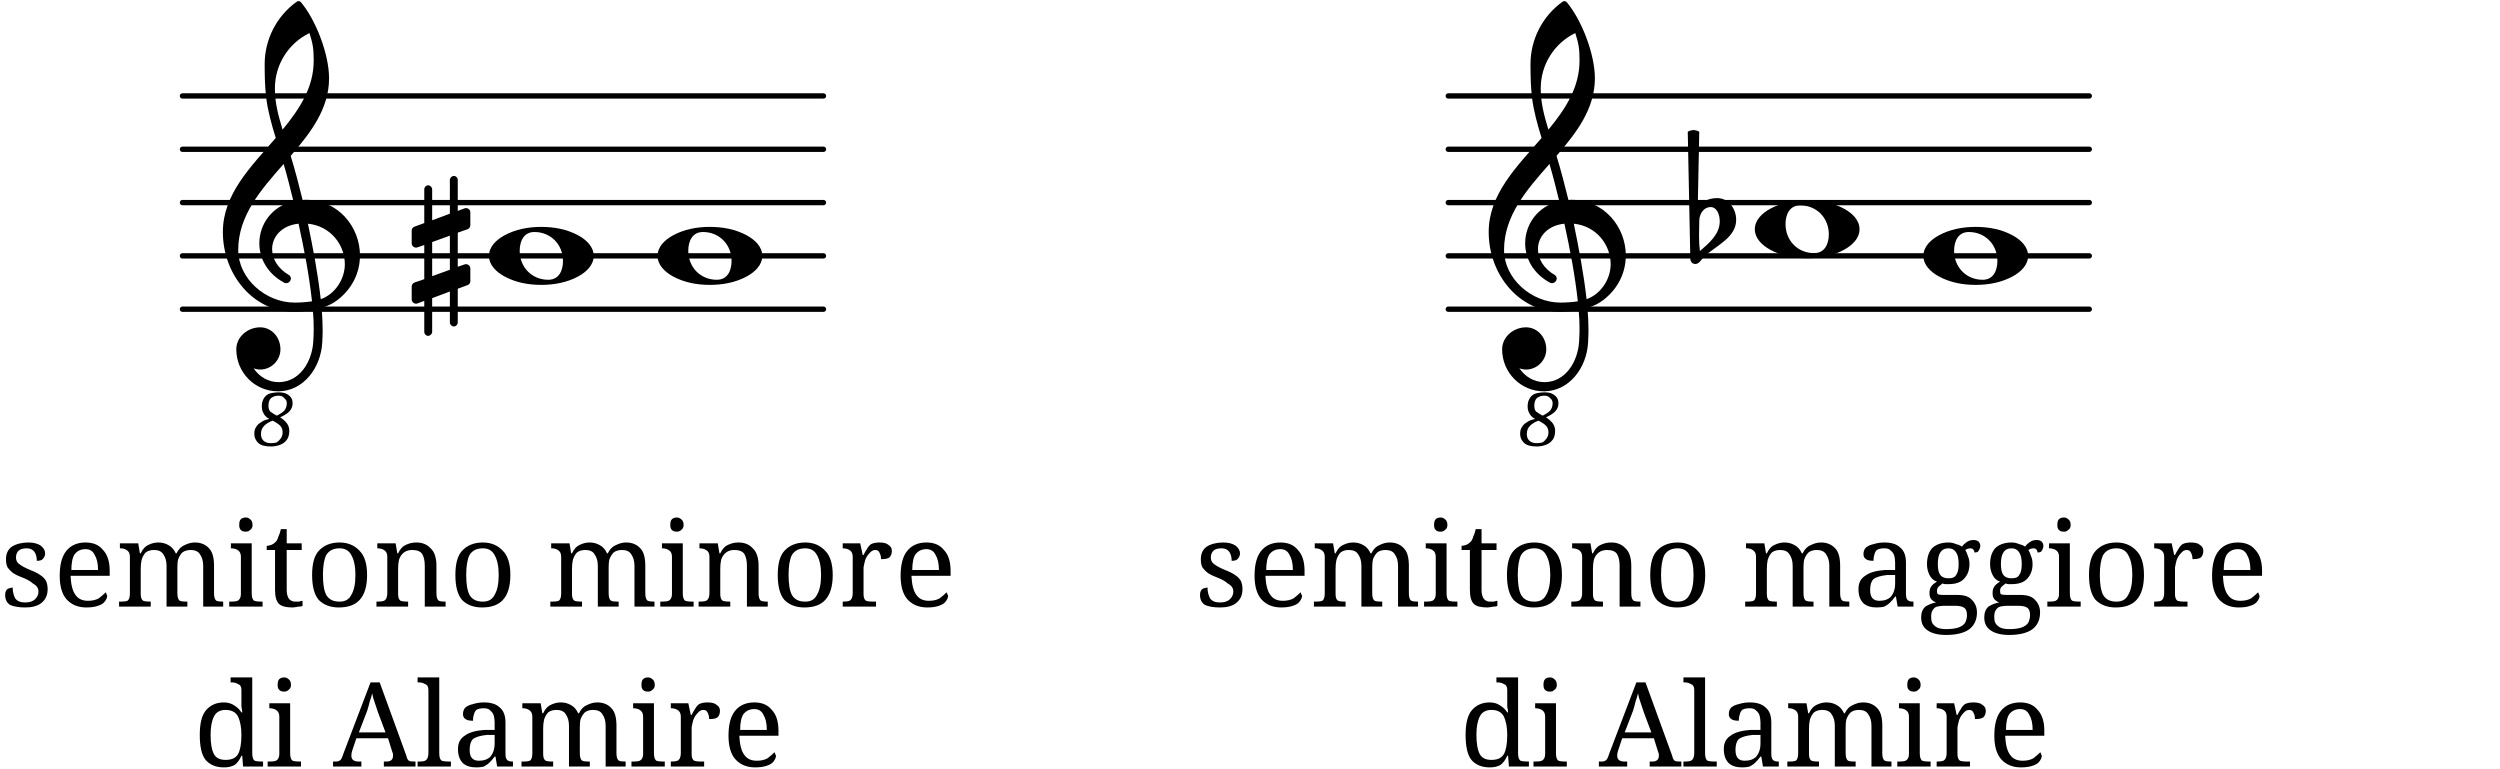
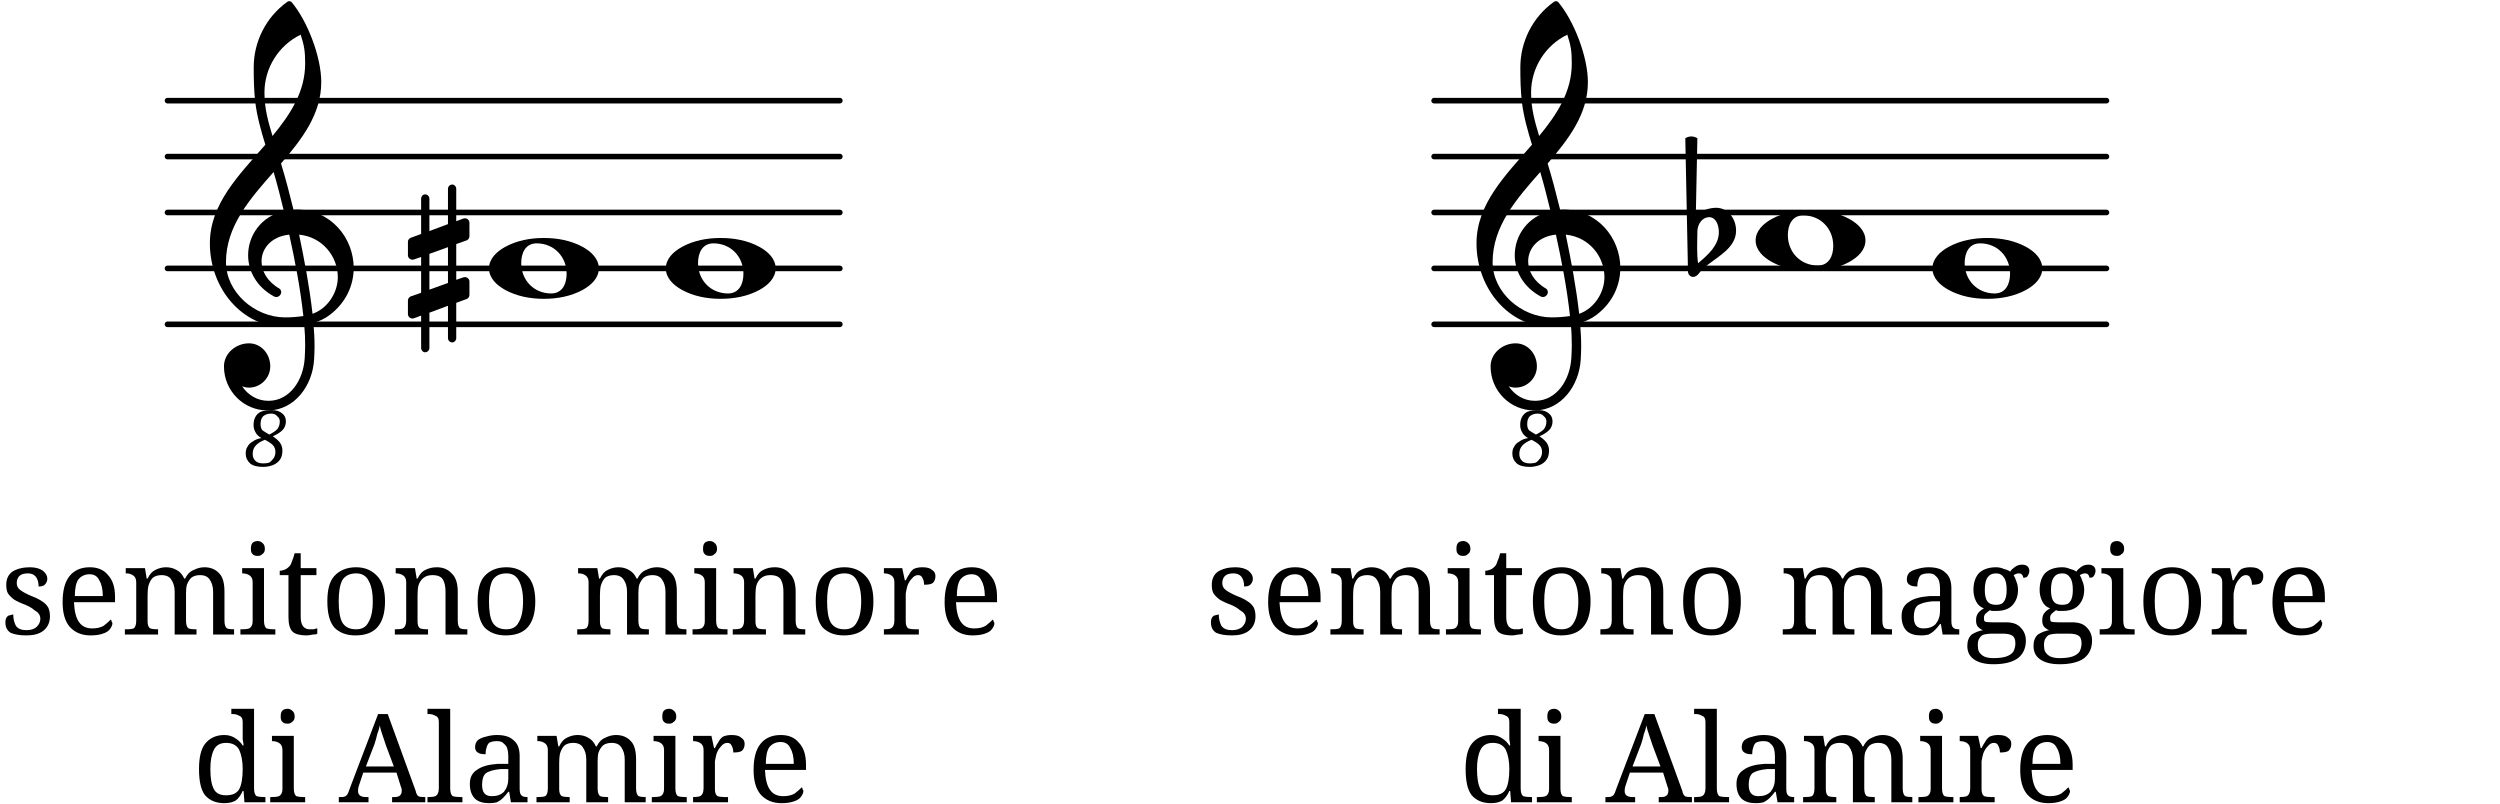
- <svg xmlns="http://www.w3.org/2000/svg" xmlns:xlink="http://www.w3.org/1999/xlink" version="1.2" width="82.40mm" height="25.32mm" viewBox="0 -0 46.889 14.41">
+ <svg xmlns="http://www.w3.org/2000/svg" xmlns:xlink="http://www.w3.org/1999/xlink" version="1.2" width="78.56mm" height="25.25mm" viewBox="0 -0 44.704 14.37">
  <style type="text/css">

tspan { white-space: pre; }

</style>
-   <g transform="translate(3.3695, 5.8)">
+   <g transform="translate(2.9427, 5.8)">
    <line stroke-linejoin="round" stroke-linecap="round" stroke-width="0.1" stroke="currentColor" x1="0.05" y1="0" x2="12.074" y2="0" />
  </g>
-   <g transform="translate(3.3695, 4.8)">
+   <g transform="translate(2.9427, 4.8)">
    <line stroke-linejoin="round" stroke-linecap="round" stroke-width="0.1" stroke="currentColor" x1="0.05" y1="0" x2="12.074" y2="0" />
  </g>
-   <g transform="translate(3.3695, 3.8)">
+   <g transform="translate(2.9427, 3.8)">
    <line stroke-linejoin="round" stroke-linecap="round" stroke-width="0.1" stroke="currentColor" x1="0.05" y1="0" x2="12.074" y2="0" />
  </g>
-   <g transform="translate(3.3695, 2.8)">
+   <g transform="translate(2.9427, 2.8)">
    <line stroke-linejoin="round" stroke-linecap="round" stroke-width="0.1" stroke="currentColor" x1="0.05" y1="0" x2="12.074" y2="0" />
  </g>
-   <g transform="translate(3.3695, 1.8)">
+   <g transform="translate(2.9427, 1.8)">
    <line stroke-linejoin="round" stroke-linecap="round" stroke-width="0.1" stroke="currentColor" x1="0.05" y1="0" x2="12.074" y2="0" />
  </g>
  <a style="color:inherit;" xlink:href="textedit:///home/johannes/common-lisp/setzkasten/lilypond-export/b5-c4-m2-c.ly:40:50:51">
-     <g transform="translate(12.3315, 4.8)">
+     <g transform="translate(11.9047, 4.8)">
      <path transform="scale(0.004, -0.004)" d="M213 112c-50 0 -69 -43 -69 -88c0 -77 57 -136 134 -136c50 0 69 43 69 88c0 77 -57 136 -134 136zM491 0c0 -43 -34 -75 -72 -96c-53 -29 -114 -40 -174 -40s-120 11 -173 40c-38 21 -72 53 -72 96s34 75 72 96c53 29 113 40 173 40s121 -11 174 -40 c38 -21 72 -53 72 -96z" fill="currentColor" />
    </g>
  </a>
-   <g transform="translate(7.7195, 4.8)">
+   <g transform="translate(7.2927, 4.8)">
    <path transform="scale(0.004, -0.004)" d="M216 -312c0 -10 -8 -19 -18 -19s-19 9 -19 19v145l-83 -31v-158c0 -10 -9 -19 -19 -19s-18 9 -18 19v145l-32 -12c-2 -1 -5 -1 -7 -1c-11 0 -20 9 -20 20v60c0 8 5 16 13 19l46 16v160l-32 -11c-2 -1 -5 -1 -7 -1c-11 0 -20 9 -20 20v60c0 8 5 15 13 18l46 17v158 c0 10 8 19 18 19s19 -9 19 -19v-145l83 31v158c0 10 9 19 19 19s18 -9 18 -19v-145l32 12c2 1 5 1 7 1c11 0 20 -9 20 -20v-60c0 -8 -5 -16 -13 -19l-46 -16v-160l32 11c2 1 5 1 7 1c11 0 20 -9 20 -20v-60c0 -8 -5 -15 -13 -18l-46 -17v-158zM96 65v-160l83 30v160z" fill="currentColor" />
  </g>
  <a style="color:inherit;" xlink:href="textedit:///home/johannes/common-lisp/setzkasten/lilypond-export/b5-c4-m2-c.ly:38:16:17">
</a>
-   <g transform="translate(4.7516, 8.3595)">
+   <g transform="translate(4.376, 8.334)">
    <text font-family="serif" font-style="italic" font-size="1.386" text-anchor="start" fill="currentColor">
      <tspan>8</tspan>
    </text>
  </g>
-   <g transform="translate(4.1695, 4.8)">
+   <g transform="translate(3.7427, 4.8)">
    <path transform="scale(0.004, -0.004)" d="M266 -635h-6c-108 0 -195 88 -195 197c0 58 53 103 112 103c54 0 95 -47 95 -103c0 -52 -43 -95 -95 -95c-11 0 -21 2 -31 6c26 -39 68 -65 117 -65h4zM461 -203c68 24 113 95 113 164c0 90 -66 179 -173 190c24 -116 46 -231 60 -354zM74 28c0 -135 129 -247 264 -247 c28 0 55 2 82 6c-14 127 -37 245 -63 364c-79 -8 -124 -61 -124 -119c0 -44 25 -91 81 -123c5 -5 7 -10 7 -15c0 -11 -10 -22 -22 -22c-3 0 -6 1 -9 2c-80 43 -117 115 -117 185c0 88 58 174 160 197c-14 58 -29 117 -46 175c-107 -121 -213 -243 -213 -403zM335 -262 c-188 0 -333 172 -333 374c0 177 131 306 248 441c-19 62 -37 125 -45 190c-6 52 -7 104 -7 156c0 115 55 224 149 292c6 5 14 5 20 0c71 -84 133 -245 133 -358c0 -143 -86 -255 -180 -364c21 -68 39 -138 56 -207c4 0 9 1 13 1c155 0 256 -128 256 -261 c0 -76 -33 -154 -107 -210c-22 -17 -47 -28 -73 -36c3 -35 5 -70 5 -105c0 -19 -1 -39 -2 -58c-7 -119 -88 -225 -202 -228l1 43c93 2 153 92 159 191c1 18 2 37 2 55c0 31 -1 61 -4 92c-29 -5 -58 -8 -89 -8zM428 916c0 55 -4 79 -20 129c-99 -48 -162 -149 -162 -259 c0 -74 18 -133 36 -194c80 97 146 198 146 324z" fill="currentColor" />
  </g>
  <a style="color:inherit;" xlink:href="textedit:///home/johannes/common-lisp/setzkasten/lilypond-export/b5-c4-m2-c.ly:40:43:44">
-     <g transform="translate(9.1695, 4.8)">
+     <g transform="translate(8.7427, 4.8)">
      <path transform="scale(0.004, -0.004)" d="M213 112c-50 0 -69 -43 -69 -88c0 -77 57 -136 134 -136c50 0 69 43 69 88c0 77 -57 136 -134 136zM491 0c0 -43 -34 -75 -72 -96c-53 -29 -114 -40 -174 -40s-120 11 -173 40c-38 21 -72 53 -72 96s34 75 72 96c53 29 113 40 173 40s121 -11 174 -40 c38 -21 72 -53 72 -96z" fill="currentColor" />
    </g>
  </a>
-   <g transform="translate(0, 11.3791)">
+   <g transform="translate(0, 11.3478)">
    <text font-family="serif" font-size="2.2" text-anchor="start" fill="currentColor">
      <tspan>semitono minore</tspan>
    </text>
  </g>
-   <g transform="translate(3.6192, 14.3791)">
+   <g transform="translate(3.4314, 14.3478)">
    <text font-family="serif" font-size="2.2" text-anchor="start" fill="currentColor">
      <tspan>di Alamire</tspan>
    </text>
  </g>
-   <g transform="translate(27.114, 5.8)">
+   <g transform="translate(25.5947, 5.8)">
    <line stroke-linejoin="round" stroke-linecap="round" stroke-width="0.1" stroke="currentColor" x1="0.05" y1="0" x2="12.074" y2="0" />
  </g>
-   <g transform="translate(27.114, 4.8)">
+   <g transform="translate(25.5947, 4.8)">
    <line stroke-linejoin="round" stroke-linecap="round" stroke-width="0.1" stroke="currentColor" x1="0.05" y1="0" x2="12.074" y2="0" />
  </g>
-   <g transform="translate(27.114, 3.8)">
+   <g transform="translate(25.5947, 3.8)">
    <line stroke-linejoin="round" stroke-linecap="round" stroke-width="0.1" stroke="currentColor" x1="0.05" y1="0" x2="12.074" y2="0" />
  </g>
-   <g transform="translate(27.114, 2.8)">
+   <g transform="translate(25.5947, 2.8)">
    <line stroke-linejoin="round" stroke-linecap="round" stroke-width="0.1" stroke="currentColor" x1="0.05" y1="0" x2="12.074" y2="0" />
  </g>
-   <g transform="translate(27.114, 1.8)">
+   <g transform="translate(25.5947, 1.8)">
    <line stroke-linejoin="round" stroke-linecap="round" stroke-width="0.1" stroke="currentColor" x1="0.05" y1="0" x2="12.074" y2="0" />
  </g>
  <a style="color:inherit;" xlink:href="textedit:///home/johannes/common-lisp/setzkasten/lilypond-export/b5-c4-m2-c.ly:77:49:50">
-     <g transform="translate(36.076, 4.8)">
+     <g transform="translate(34.5567, 4.8)">
      <path transform="scale(0.004, -0.004)" d="M213 112c-50 0 -69 -43 -69 -88c0 -77 57 -136 134 -136c50 0 69 43 69 88c0 77 -57 136 -134 136zM491 0c0 -43 -34 -75 -72 -96c-53 -29 -114 -40 -174 -40s-120 11 -173 40c-38 21 -72 53 -72 96s34 75 72 96c53 29 113 40 173 40s121 -11 174 -40 c38 -21 72 -53 72 -96z" fill="currentColor" />
    </g>
  </a>
-   <g transform="translate(31.764, 4.3)">
+   <g transform="translate(30.2447, 4.3)">
    <path transform="scale(0.004, -0.004)" d="M27 41l-1 -66v-11c0 -22 1 -44 4 -66c45 38 93 80 93 139c0 33 -14 67 -43 67c-31 0 -52 -30 -53 -63zM-15 -138l-12 595c8 5 18 8 27 8s19 -3 27 -8l-7 -345c25 21 58 34 91 34c52 0 89 -48 89 -102c0 -80 -86 -117 -147 -169c-15 -13 -24 -38 -45 -38 c-13 0 -23 11 -23 25z" fill="currentColor" />
  </g>
  <a style="color:inherit;" xlink:href="textedit:///home/johannes/common-lisp/setzkasten/lilypond-export/b5-c4-m2-c.ly:75:16:17">
</a>
-   <g transform="translate(28.4962, 8.3595)">
+   <g transform="translate(27.028, 8.334)">
    <text font-family="serif" font-style="italic" font-size="1.386" text-anchor="start" fill="currentColor">
      <tspan>8</tspan>
    </text>
  </g>
-   <g transform="translate(27.914, 4.8)">
+   <g transform="translate(26.3947, 4.8)">
    <path transform="scale(0.004, -0.004)" d="M266 -635h-6c-108 0 -195 88 -195 197c0 58 53 103 112 103c54 0 95 -47 95 -103c0 -52 -43 -95 -95 -95c-11 0 -21 2 -31 6c26 -39 68 -65 117 -65h4zM461 -203c68 24 113 95 113 164c0 90 -66 179 -173 190c24 -116 46 -231 60 -354zM74 28c0 -135 129 -247 264 -247 c28 0 55 2 82 6c-14 127 -37 245 -63 364c-79 -8 -124 -61 -124 -119c0 -44 25 -91 81 -123c5 -5 7 -10 7 -15c0 -11 -10 -22 -22 -22c-3 0 -6 1 -9 2c-80 43 -117 115 -117 185c0 88 58 174 160 197c-14 58 -29 117 -46 175c-107 -121 -213 -243 -213 -403zM335 -262 c-188 0 -333 172 -333 374c0 177 131 306 248 441c-19 62 -37 125 -45 190c-6 52 -7 104 -7 156c0 115 55 224 149 292c6 5 14 5 20 0c71 -84 133 -245 133 -358c0 -143 -86 -255 -180 -364c21 -68 39 -138 56 -207c4 0 9 1 13 1c155 0 256 -128 256 -261 c0 -76 -33 -154 -107 -210c-22 -17 -47 -28 -73 -36c3 -35 5 -70 5 -105c0 -19 -1 -39 -2 -58c-7 -119 -88 -225 -202 -228l1 43c93 2 153 92 159 191c1 18 2 37 2 55c0 31 -1 61 -4 92c-29 -5 -58 -8 -89 -8zM428 916c0 55 -4 79 -20 129c-99 -48 -162 -149 -162 -259 c0 -74 18 -133 36 -194c80 97 146 198 146 324z" fill="currentColor" />
  </g>
  <a style="color:inherit;" xlink:href="textedit:///home/johannes/common-lisp/setzkasten/lilypond-export/b5-c4-m2-c.ly:77:43:44">
-     <g transform="translate(32.914, 4.3)">
+     <g transform="translate(31.3947, 4.3)">
      <path transform="scale(0.004, -0.004)" d="M213 112c-50 0 -69 -43 -69 -88c0 -77 57 -136 134 -136c50 0 69 43 69 88c0 77 -57 136 -134 136zM491 0c0 -43 -34 -75 -72 -96c-53 -29 -114 -40 -174 -40s-120 11 -173 40c-38 21 -72 53 -72 96s34 75 72 96c53 29 113 40 173 40s121 -11 174 -40 c38 -21 72 -53 72 -96z" fill="currentColor" />
    </g>
  </a>
-   <g transform="translate(22.413, 11.3791)">
+   <g transform="translate(21.5594, 11.3478)">
    <text font-family="serif" font-size="2.2" text-anchor="start" fill="currentColor">
      <tspan>semitono maggiore</tspan>
    </text>
  </g>
-   <g transform="translate(27.3637, 14.3791)">
+   <g transform="translate(26.0834, 14.3478)">
    <text font-family="serif" font-size="2.2" text-anchor="start" fill="currentColor">
      <tspan>di Alamire</tspan>
    </text>
  </g>
</svg>
